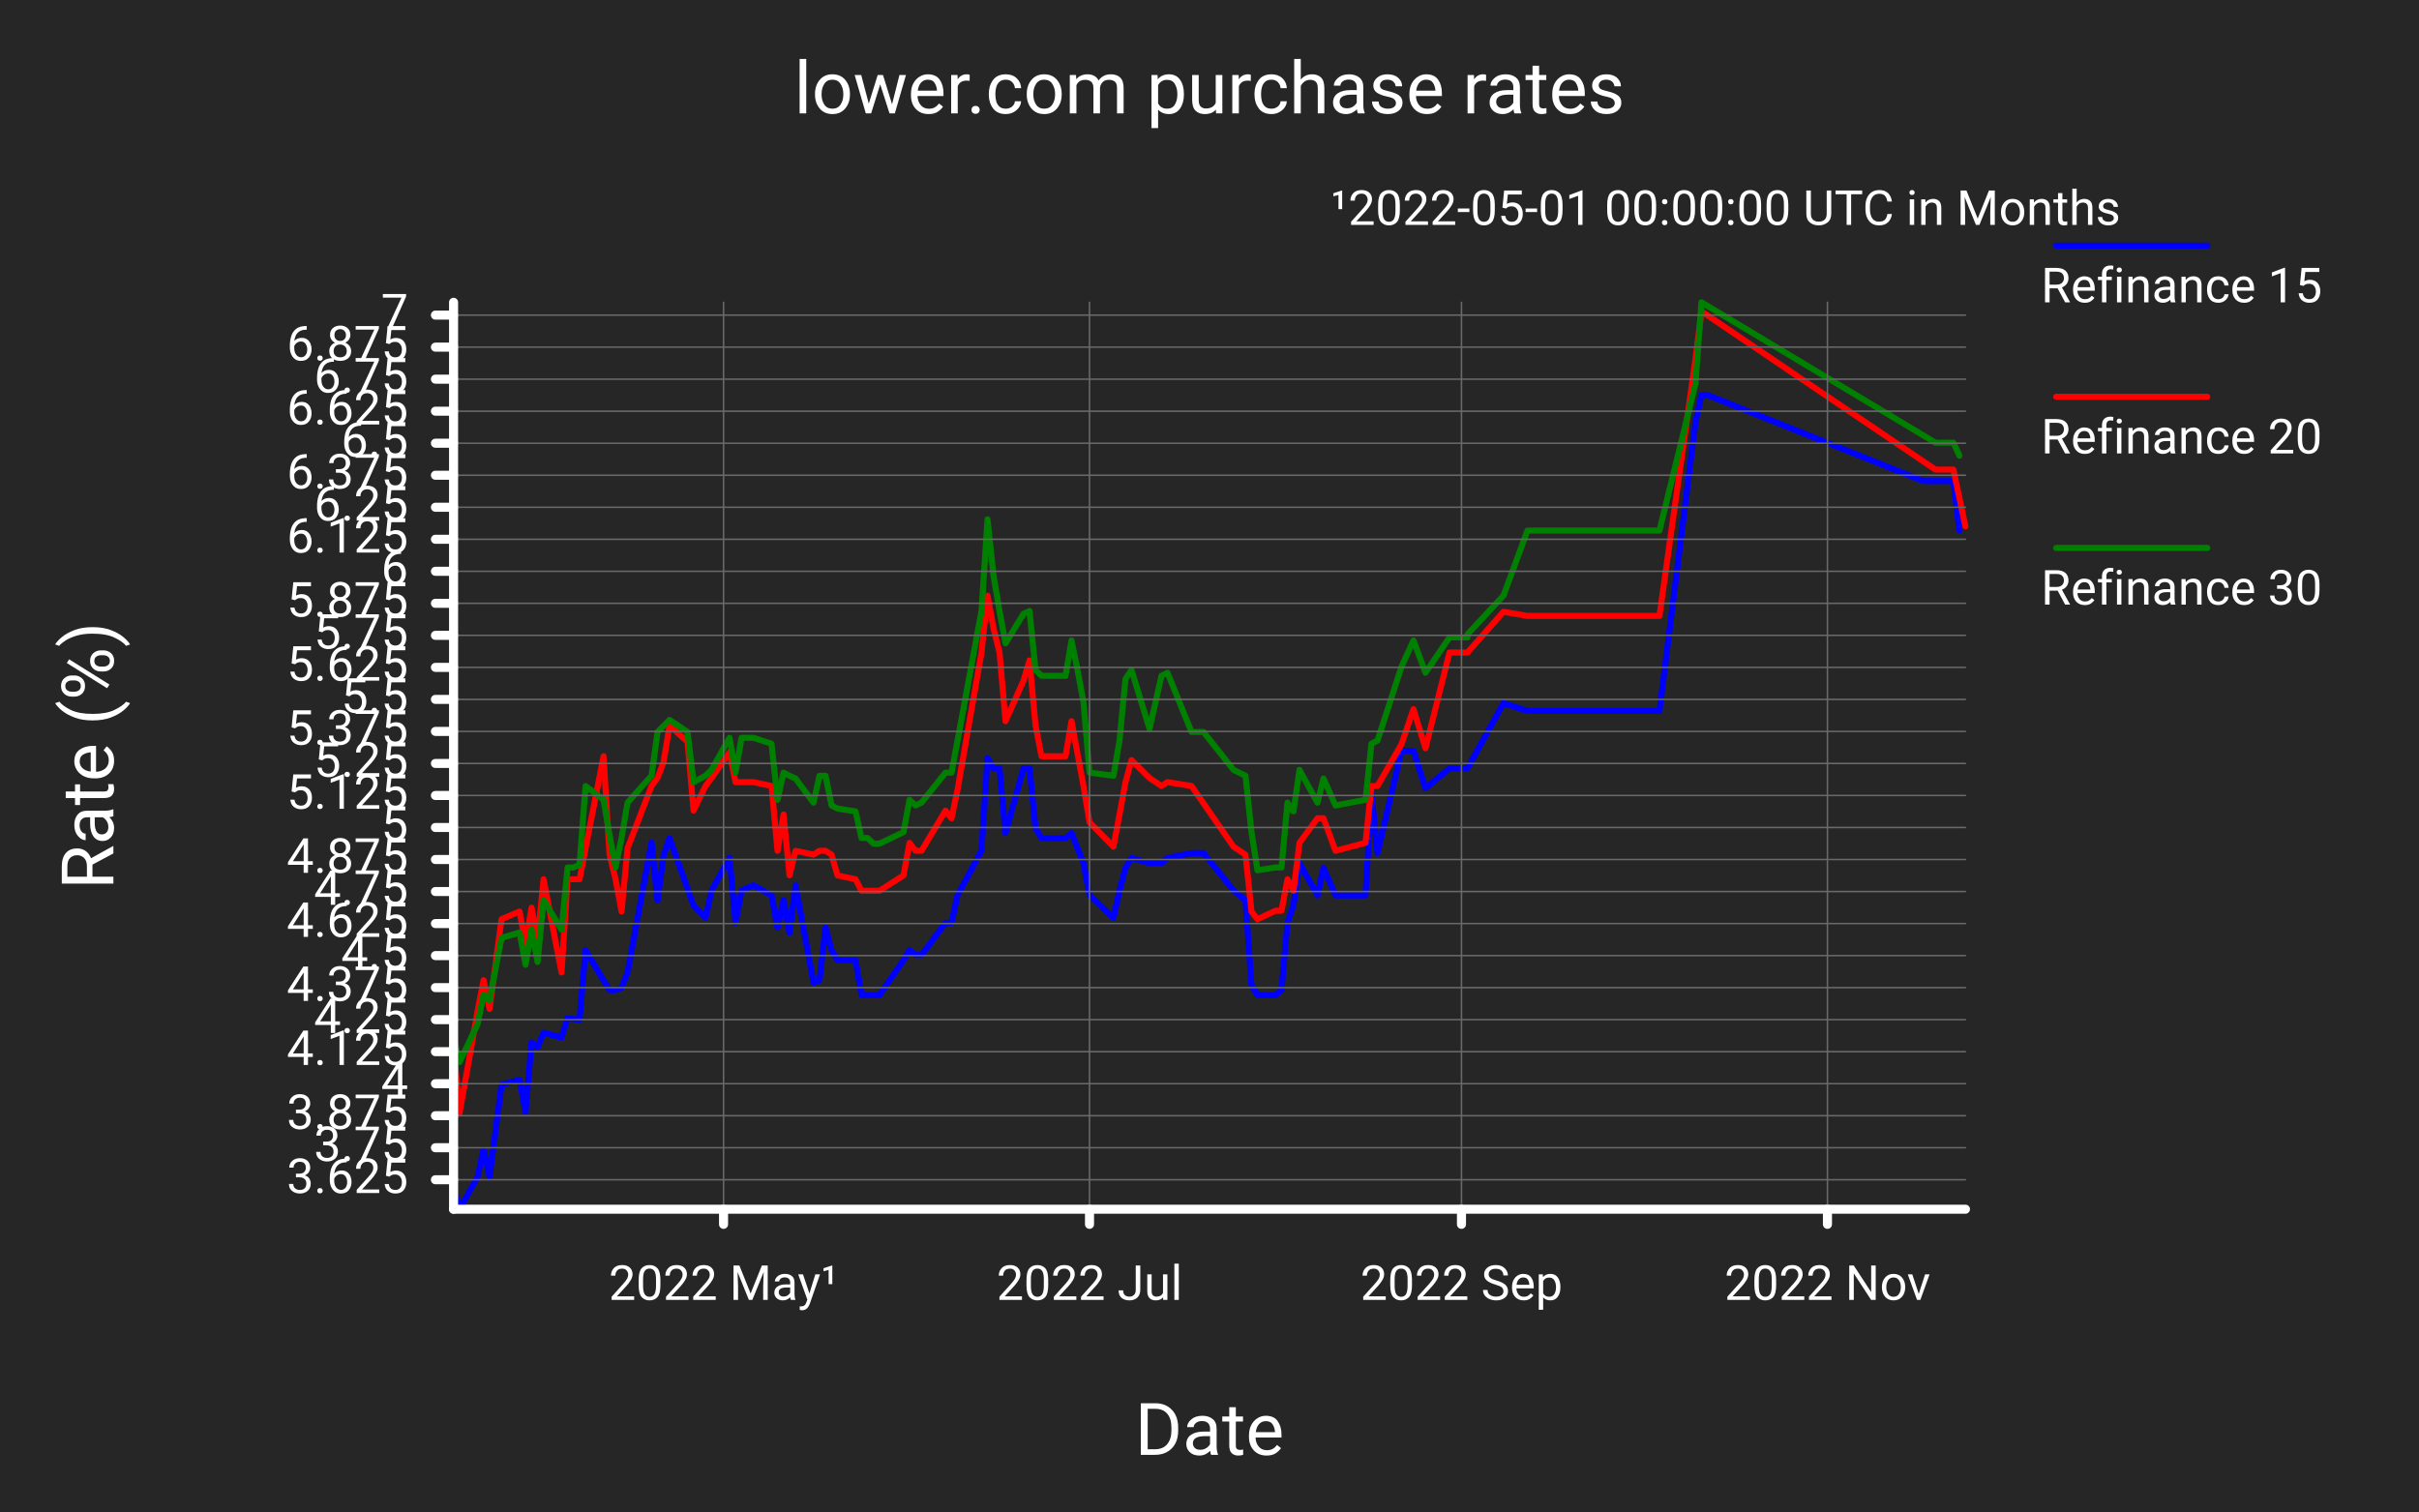
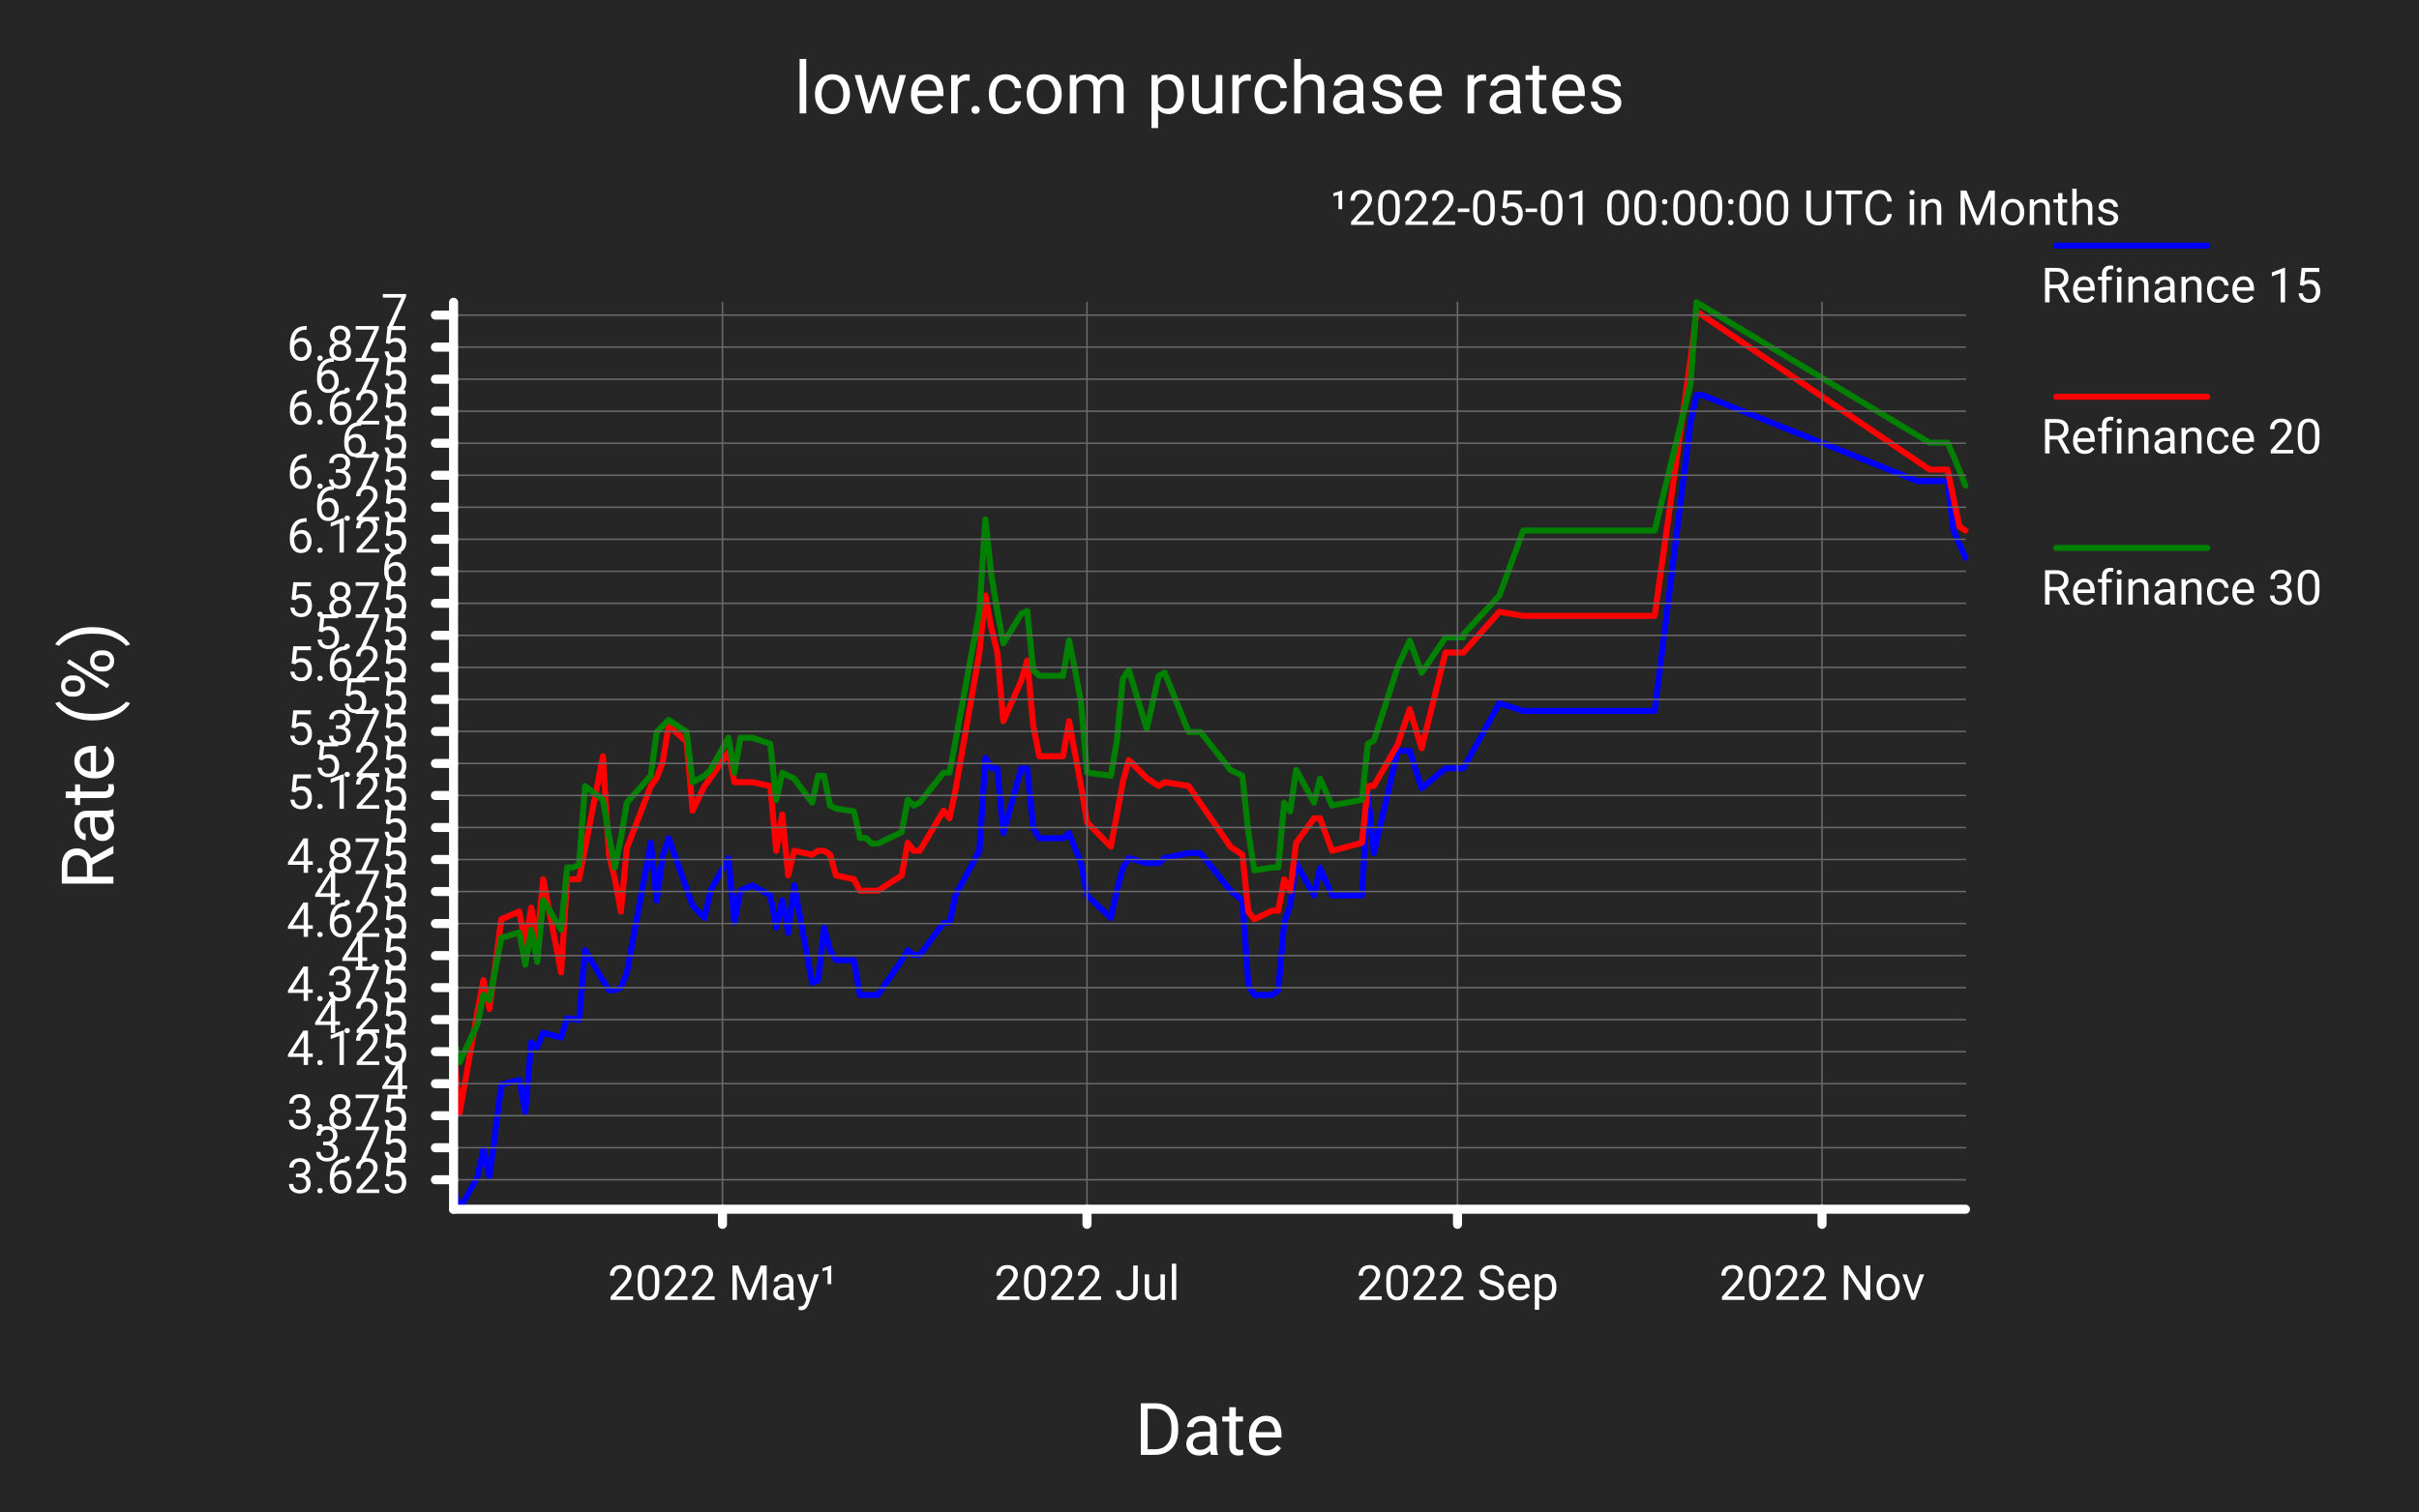
<svg xmlns="http://www.w3.org/2000/svg" class="poloto" width="800" height="500" viewBox="0 0 800 500">
  <style>.poloto{stroke-linecap:round;stroke-linejoin:round;font-family:Roboto,sans-serif;font-size:16px;}.poloto_background{fill:#262626;}.poloto_scatter{stroke-width:7}.poloto_tick_line{stroke:dimgray;stroke-width:0.5}.poloto_line{stroke-width:2}.poloto_text{fill: white;}.poloto_axis_lines{stroke: white;stroke-width:3;fill:none;stroke-dasharray:none}.poloto_title{font-size:24px;dominant-baseline:start;text-anchor:middle;}.poloto_xname{font-size:24px;dominant-baseline:start;text-anchor:middle;}.poloto_yname{font-size:24px;dominant-baseline:start;text-anchor:middle;}.poloto0stroke{stroke:blue;}.poloto1stroke{stroke:red;}.poloto2stroke{stroke:green;}.poloto3stroke{stroke:gold;}.poloto4stroke{stroke:aqua;}.poloto5stroke{stroke:lime;}.poloto6stroke{stroke:orange;}.poloto7stroke{stroke:chocolate;}.poloto0fill{fill:blue;}.poloto1fill{fill:red;}.poloto2fill{fill:green;}.poloto3fill{fill:gold;}.poloto4fill{fill:aqua;}.poloto5fill{fill:lime;}.poloto6fill{fill:orange;}.poloto7fill{fill:chocolate;}</style>
  <circle r="1e5" class="poloto_background" />
  <text class="poloto_text poloto_legend_text" x="675" y="100">Refinance 15</text>
  <line class="poloto_line poloto_legend_icon poloto0stroke poloto0legend" stroke="black" x1="680" x2="730" y1="81.25" y2="81.25" />
-   <path class="poloto_line poloto0stroke" fill="none" stroke="black" d=" M 150.00 392.46 L 151.98 400.00 L 157.94 389.32 L 159.92 380.17 L 161.90 389.32 L 161.90 389.32 L 165.87 358.81 L 171.83 357.20 L 173.81 367.88 L 175.79 344.83 L 177.78 346.44 L 179.76 341.61 L 185.71 343.22 L 187.70 336.78 L 187.70 336.78 L 191.67 337.37 L 193.65 314.32 L 199.60 324.32 L 201.59 327.54 L 203.57 327.54 L 205.56 326.69 L 207.54 321.78 L 215.48 278.73 L 217.46 297.88 L 219.44 283.05 L 221.43 277.29 L 221.43 277.29 L 229.37 299.58 L 233.33 303.64 L 235.32 294.58 L 241.27 283.81 L 243.25 305.25 L 245.24 294.58 L 245.24 294.58 L 249.21 292.88 L 255.16 296.19 L 257.14 306.86 L 257.14 306.86 L 259.13 297.80 L 261.11 308.56 L 263.10 292.88 L 269.05 325.08 L 271.03 324.32 L 273.02 306.86 L 273.02 306.86 L 275.00 314.32 L 276.98 317.63 L 282.94 317.63 L 284.92 329.15 L 286.90 329.15 L 288.89 329.15 L 290.87 329.15 L 298.81 317.63 L 300.79 314.32 L 302.78 315.93 L 304.76 315.93 L 304.76 315.93 L 312.70 305.25 L 314.68 305.25 L 316.67 296.19 L 324.60 281.36 L 326.59 250.76 L 328.57 254.15 L 330.56 254.15 L 332.54 275.59 L 338.49 254.15 L 340.48 254.15 L 342.46 273.90 L 344.44 277.29 L 352.38 277.29 L 354.37 275.59 L 356.35 280.59 L 358.33 285.51 L 360.32 296.19 L 368.25 303.64 L 370.24 294.58 L 372.22 287.12 L 374.21 283.81 L 380.16 285.51 L 384.13 285.51 L 386.11 283.81 L 394.05 282.20 L 394.05 282.20 L 394.05 282.20 L 394.05 282.20 L 394.05 282.20 L 394.05 282.20 L 398.02 282.20 L 398.02 282.20 L 398.02 282.20 L 398.02 282.20 L 398.02 282.20 L 398.02 282.20 L 407.94 294.58 L 411.90 297.80 L 413.89 325.93 L 415.87 329.15 L 421.83 329.15 L 423.81 327.54 L 425.79 305.25 L 427.78 299.49 L 429.76 285.51 L 435.71 296.19 L 435.71 296.19 L 437.70 287.12 L 441.67 296.19 L 441.67 296.19 L 451.59 296.19 L 453.57 262.46 L 455.56 282.20 L 463.49 248.39 L 467.46 248.39 L 467.46 248.39 L 471.43 260.76 L 479.37 254.15 L 479.37 254.15 L 479.37 254.15 L 479.37 254.15 L 479.37 254.15 L 479.37 254.15 L 479.37 254.15 L 479.37 254.15 L 479.37 254.15 L 485.32 254.15 L 497.22 232.63 L 505.16 235.17 L 505.16 235.17 L 511.11 235.17 L 519.05 235.17 L 521.03 235.17 L 521.03 235.17 L 521.03 235.17 L 521.03 235.17 L 521.03 235.17 L 546.83 235.17 L 548.81 235.17 L 560.71 139.75 L 562.70 130.68 L 564.68 130.68 L 636.11 159.15 L 644.05 159.15 L 646.03 159.15 L 648.02 175.51" />
+   <path class="poloto_line poloto0stroke" fill="none" stroke="black" d=" M 150.00 392.46 L 151.98 400.00 L 157.91 389.32 L 159.88 380.17 L 161.86 389.32 L 161.86 389.32 L 165.81 358.81 L 171.74 357.20 L 173.72 367.88 L 175.69 344.83 L 177.67 346.44 L 179.64 341.61 L 185.57 343.22 L 187.55 336.78 L 187.55 336.78 L 191.50 337.37 L 193.48 314.32 L 199.41 324.32 L 201.38 327.54 L 203.36 327.54 L 205.34 326.69 L 207.31 321.78 L 215.22 278.73 L 217.19 297.88 L 219.17 283.05 L 221.15 277.29 L 221.15 277.29 L 229.05 299.58 L 233.00 303.64 L 234.98 294.58 L 240.91 283.81 L 242.89 305.25 L 244.86 294.58 L 244.86 294.58 L 248.81 292.88 L 254.74 296.19 L 256.72 306.86 L 256.72 306.86 L 258.70 297.80 L 260.67 308.56 L 262.65 292.88 L 268.58 325.08 L 270.55 324.32 L 272.53 306.86 L 272.53 306.86 L 274.51 314.32 L 276.48 317.63 L 282.41 317.63 L 284.39 329.15 L 286.36 329.15 L 288.34 329.15 L 290.32 329.15 L 298.22 317.63 L 300.20 314.32 L 302.17 315.93 L 304.15 315.93 L 304.15 315.93 L 312.06 305.25 L 314.03 305.25 L 316.01 296.19 L 323.91 281.36 L 325.89 250.76 L 327.87 254.15 L 329.84 254.15 L 331.82 275.59 L 337.75 254.15 L 339.72 254.15 L 341.70 273.90 L 343.68 277.29 L 351.58 277.29 L 353.56 275.59 L 355.53 280.59 L 357.51 285.51 L 359.49 296.19 L 367.39 303.64 L 369.37 294.58 L 371.34 287.12 L 373.32 283.81 L 379.25 285.51 L 383.20 285.51 L 385.18 283.81 L 393.08 282.20 L 393.08 282.20 L 393.08 282.20 L 393.08 282.20 L 393.08 282.20 L 393.08 282.20 L 397.04 282.20 L 397.04 282.20 L 397.04 282.20 L 397.04 282.20 L 397.04 282.20 L 397.04 282.20 L 406.92 294.58 L 410.87 297.80 L 412.85 325.93 L 414.82 329.15 L 420.75 329.15 L 422.73 327.54 L 424.70 305.25 L 426.68 299.49 L 428.66 285.51 L 434.58 296.19 L 434.58 296.19 L 436.56 287.12 L 440.51 296.19 L 440.51 296.19 L 450.40 296.19 L 452.37 262.46 L 454.35 282.20 L 462.25 248.39 L 466.21 248.39 L 466.21 248.39 L 470.16 260.76 L 478.06 254.15 L 478.06 254.15 L 478.06 254.15 L 478.06 254.15 L 478.06 254.15 L 478.06 254.15 L 478.06 254.15 L 478.06 254.15 L 478.06 254.15 L 483.99 254.15 L 495.85 232.63 L 503.75 235.17 L 503.75 235.17 L 509.68 235.17 L 517.59 235.17 L 519.57 235.17 L 519.57 235.17 L 519.57 235.17 L 519.57 235.17 L 519.57 235.17 L 545.26 235.17 L 547.23 235.17 L 559.09 139.75 L 561.07 130.68 L 563.04 130.68 L 634.19 159.15 L 642.09 159.15 L 644.07 159.15 L 646.05 175.51 L 650.00 184.49" />
  <text class="poloto_text poloto_legend_text" x="675" y="150">Refinance 20</text>
  <line class="poloto_line poloto_legend_icon poloto1stroke poloto1legend" stroke="black" x1="680" x2="730" y1="131.25" y2="131.25" />
-   <path class="poloto_line poloto1stroke" fill="none" stroke="black" d=" M 150.00 345.68 L 151.98 368.31 L 157.94 334.58 L 159.92 324.24 L 161.90 333.73 L 161.90 333.73 L 165.87 304.07 L 171.83 301.53 L 173.81 312.29 L 175.79 300.25 L 177.78 311.02 L 179.76 290.85 L 185.71 321.69 L 187.70 290.85 L 187.70 290.85 L 191.67 290.85 L 191.67 290.85 L 199.60 250.17 L 201.59 282.71 L 203.57 290.85 L 205.56 301.53 L 207.54 280.59 L 215.48 260.00 L 217.46 257.37 L 219.44 252.12 L 221.43 240.08 L 227.38 245.34 L 229.37 268.14 L 233.33 260.00 L 235.32 257.37 L 241.27 248.81 L 243.25 258.73 L 245.24 258.73 L 245.24 258.73 L 249.21 258.73 L 255.16 260.00 L 257.14 281.44 L 257.14 281.44 L 259.13 269.41 L 261.11 289.58 L 263.10 281.44 L 269.05 282.71 L 271.03 281.44 L 273.02 281.44 L 273.02 281.44 L 275.00 282.71 L 276.98 289.58 L 282.94 290.85 L 284.92 294.66 L 286.90 294.66 L 288.89 294.66 L 290.87 294.66 L 298.81 289.58 L 300.79 278.81 L 302.78 281.44 L 304.76 281.44 L 304.76 281.44 L 312.70 268.14 L 314.68 270.68 L 316.67 261.27 L 324.60 215.85 L 326.59 197.03 L 328.57 207.80 L 330.56 215.85 L 332.54 238.56 L 338.49 225.17 L 340.48 218.47 L 342.46 239.92 L 344.44 250.17 L 352.38 250.17 L 354.37 238.56 L 356.35 249.32 L 358.33 260.00 L 360.32 272.03 L 368.25 280.08 L 370.24 269.41 L 372.22 258.73 L 374.21 251.44 L 380.16 257.37 L 384.13 260.00 L 386.11 258.73 L 394.05 260.00 L 394.05 260.00 L 394.05 260.00 L 394.05 260.00 L 394.05 260.00 L 394.05 260.00 L 394.05 260.00 L 394.05 260.00 L 394.05 260.00 L 394.05 260.00 L 394.05 260.00 L 394.05 260.00 L 407.94 280.08 L 411.90 282.71 L 413.89 301.53 L 415.87 304.07 L 421.83 301.27 L 423.81 301.27 L 425.79 290.85 L 427.78 294.66 L 429.76 278.81 L 435.71 270.68 L 435.71 270.68 L 437.70 270.68 L 441.67 281.44 L 441.67 281.44 L 451.59 278.81 L 453.57 260.00 L 455.56 260.00 L 463.49 246.19 L 467.46 234.58 L 467.46 234.58 L 471.43 247.54 L 479.37 215.85 L 479.37 215.85 L 479.37 215.85 L 479.37 215.85 L 479.37 215.85 L 479.37 215.85 L 479.37 215.85 L 479.37 215.85 L 479.37 215.85 L 485.32 215.85 L 497.22 202.37 L 505.16 203.73 L 509.13 203.73 L 511.11 203.73 L 511.11 203.73 L 521.03 203.73 L 523.02 203.73 L 523.02 203.73 L 523.02 203.73 L 523.02 203.73 L 546.83 203.73 L 548.81 203.73 L 560.71 118.81 L 562.70 102.97 L 562.70 102.97 L 640.08 155.34 L 644.05 155.34 L 646.03 155.34 L 650.00 174.15" />
+   <path class="poloto_line poloto1stroke" fill="none" stroke="black" d=" M 150.00 345.68 L 151.98 368.31 L 157.91 334.58 L 159.88 324.24 L 161.86 333.73 L 161.86 333.73 L 165.81 304.07 L 171.74 301.53 L 173.72 312.29 L 175.69 300.25 L 177.67 311.02 L 179.64 290.85 L 185.57 321.69 L 187.55 290.85 L 187.55 290.85 L 191.50 290.85 L 191.50 290.85 L 199.41 250.17 L 201.38 282.71 L 203.36 290.85 L 205.34 301.53 L 207.31 280.59 L 215.22 260.00 L 217.19 257.37 L 219.17 252.12 L 221.15 240.08 L 227.08 245.34 L 229.05 268.14 L 233.00 260.00 L 234.98 257.37 L 240.91 248.81 L 242.89 258.73 L 244.86 258.73 L 244.86 258.73 L 248.81 258.73 L 254.74 260.00 L 256.72 281.44 L 256.72 281.44 L 258.70 269.41 L 260.67 289.58 L 262.65 281.44 L 268.58 282.71 L 270.55 281.44 L 272.53 281.44 L 272.53 281.44 L 274.51 282.71 L 276.48 289.58 L 282.41 290.85 L 284.39 294.66 L 286.36 294.66 L 288.34 294.66 L 290.32 294.66 L 298.22 289.58 L 300.20 278.81 L 302.17 281.44 L 304.15 281.44 L 304.15 281.44 L 312.06 268.14 L 314.03 270.68 L 316.01 261.27 L 323.91 215.85 L 325.89 197.03 L 327.87 207.80 L 329.84 215.85 L 331.82 238.56 L 337.75 225.17 L 339.72 218.47 L 341.70 239.92 L 343.68 250.17 L 351.58 250.17 L 353.56 238.56 L 355.53 249.32 L 357.51 260.00 L 359.49 272.03 L 367.39 280.08 L 369.37 269.41 L 371.34 258.73 L 373.32 251.44 L 379.25 257.37 L 383.20 260.00 L 385.18 258.73 L 393.08 260.00 L 393.08 260.00 L 393.08 260.00 L 393.08 260.00 L 393.08 260.00 L 393.08 260.00 L 393.08 260.00 L 393.08 260.00 L 393.08 260.00 L 393.08 260.00 L 393.08 260.00 L 393.08 260.00 L 406.92 280.08 L 410.87 282.71 L 412.85 301.53 L 414.82 304.07 L 420.75 301.27 L 422.73 301.27 L 424.70 290.85 L 426.68 294.66 L 428.66 278.81 L 434.58 270.68 L 434.58 270.68 L 436.56 270.68 L 440.51 281.44 L 440.51 281.44 L 450.40 278.81 L 452.37 260.00 L 454.35 260.00 L 462.25 246.19 L 466.21 234.58 L 466.21 234.58 L 470.16 247.54 L 478.06 215.85 L 478.06 215.85 L 478.06 215.85 L 478.06 215.85 L 478.06 215.85 L 478.06 215.85 L 478.06 215.85 L 478.06 215.85 L 478.06 215.85 L 483.99 215.85 L 495.85 202.37 L 503.75 203.73 L 507.71 203.73 L 509.68 203.73 L 509.68 203.73 L 519.57 203.73 L 521.54 203.73 L 521.54 203.73 L 521.54 203.73 L 521.54 203.73 L 545.26 203.73 L 547.23 203.73 L 559.09 118.81 L 561.07 102.97 L 561.07 102.97 L 638.14 155.34 L 642.09 155.34 L 644.07 155.34 L 648.02 174.15 L 650.00 175.51" />
  <text class="poloto_text poloto_legend_text" x="675" y="200">Refinance 30</text>
  <line class="poloto_line poloto_legend_icon poloto2stroke poloto2legend" stroke="black" x1="680" x2="730" y1="181.25" y2="181.25" />
-   <path class="poloto_line poloto2stroke" fill="none" stroke="black" d=" M 150.00 343.31 L 151.98 351.36 L 157.94 338.81 L 159.92 328.98 L 161.90 330.85 L 161.90 330.85 L 165.87 310.25 L 171.83 308.47 L 173.81 319.15 L 175.79 307.54 L 177.78 318.22 L 179.76 297.71 L 185.71 307.54 L 187.70 286.95 L 189.68 286.95 L 191.67 286.02 L 193.65 260.00 L 199.60 264.58 L 201.59 276.27 L 203.57 286.95 L 205.56 277.20 L 207.54 265.51 L 215.48 256.61 L 217.46 242.12 L 219.44 240.17 L 221.43 238.14 L 227.38 242.12 L 229.37 258.73 L 233.33 256.61 L 235.32 254.66 L 241.27 244.07 L 243.25 255.59 L 245.24 244.07 L 245.24 244.07 L 249.21 244.07 L 255.16 246.02 L 257.14 264.58 L 257.14 264.58 L 259.13 255.59 L 261.11 256.61 L 263.10 257.54 L 269.05 265.51 L 271.03 256.61 L 273.02 256.61 L 273.02 256.61 L 275.00 266.44 L 276.98 267.46 L 282.94 268.39 L 284.92 277.20 L 286.90 277.20 L 288.89 279.07 L 290.87 279.07 L 298.81 275.25 L 300.79 264.58 L 302.78 266.44 L 304.76 265.51 L 304.76 265.51 L 312.70 255.59 L 314.68 255.59 L 316.67 245.00 L 324.60 202.12 L 326.59 171.78 L 328.57 190.34 L 330.56 202.12 L 332.54 212.80 L 338.49 203.05 L 340.48 202.12 L 342.46 221.61 L 344.44 223.56 L 352.38 223.56 L 354.37 211.86 L 356.35 221.61 L 358.33 232.29 L 360.32 255.59 L 368.25 256.61 L 370.24 245.00 L 372.22 224.58 L 374.21 221.61 L 380.16 241.10 L 384.13 223.56 L 386.11 222.54 L 394.05 242.12 L 394.05 242.12 L 394.05 242.12 L 394.05 242.12 L 394.05 242.12 L 394.05 242.12 L 398.02 242.12 L 398.02 242.12 L 398.02 242.12 L 398.02 242.12 L 398.02 242.12 L 398.02 242.12 L 407.94 254.66 L 411.90 256.61 L 413.89 275.25 L 415.87 287.88 L 421.83 286.95 L 423.81 286.95 L 425.79 265.51 L 427.78 268.39 L 429.76 254.66 L 435.71 265.51 L 435.71 265.51 L 437.70 257.54 L 441.67 266.44 L 441.67 266.44 L 451.59 264.58 L 453.57 246.02 L 455.56 245.00 L 463.49 220.59 L 467.46 211.86 L 467.46 211.86 L 471.43 222.54 L 479.37 210.85 L 479.37 210.85 L 479.37 210.85 L 479.37 210.85 L 479.37 210.85 L 479.37 210.85 L 479.37 210.85 L 479.37 210.85 L 485.32 210.85 L 485.32 209.83 L 497.22 197.03 L 505.16 175.51 L 505.16 175.51 L 511.11 175.51 L 511.11 175.51 L 521.03 175.51 L 523.02 175.51 L 523.02 175.51 L 523.02 175.51 L 523.02 175.51 L 546.83 175.51 L 548.81 175.51 L 560.71 127.03 L 562.70 100.00 L 562.70 100.00 L 640.08 146.44 L 644.05 146.44 L 646.03 146.44 L 648.02 150.76" />
+   <path class="poloto_line poloto2stroke" fill="none" stroke="black" d=" M 150.00 343.31 L 151.98 351.36 L 157.91 338.81 L 159.88 328.98 L 161.86 330.85 L 161.86 330.85 L 165.81 310.25 L 171.74 308.47 L 173.72 319.15 L 175.69 307.54 L 177.67 318.22 L 179.64 297.71 L 185.57 307.54 L 187.55 286.95 L 189.53 286.95 L 191.50 286.02 L 193.48 260.00 L 199.41 264.58 L 201.38 276.27 L 203.36 286.95 L 205.34 277.20 L 207.31 265.51 L 215.22 256.61 L 217.19 242.12 L 219.17 240.17 L 221.15 238.14 L 227.08 242.12 L 229.05 258.73 L 233.00 256.61 L 234.98 254.66 L 240.91 244.07 L 242.89 255.59 L 244.86 244.07 L 244.86 244.07 L 248.81 244.07 L 254.74 246.02 L 256.72 264.58 L 256.72 264.58 L 258.70 255.59 L 260.67 256.61 L 262.65 257.54 L 268.58 265.51 L 270.55 256.61 L 272.53 256.61 L 272.53 256.61 L 274.51 266.44 L 276.48 267.46 L 282.41 268.39 L 284.39 277.20 L 286.36 277.20 L 288.34 279.07 L 290.32 279.07 L 298.22 275.25 L 300.20 264.58 L 302.17 266.44 L 304.15 265.51 L 304.15 265.51 L 312.06 255.59 L 314.03 255.59 L 316.01 245.00 L 323.91 202.12 L 325.89 171.78 L 327.87 190.34 L 329.84 202.12 L 331.82 212.80 L 337.75 203.05 L 339.72 202.12 L 341.70 221.61 L 343.68 223.56 L 351.58 223.56 L 353.56 211.86 L 355.53 221.61 L 357.51 232.29 L 359.49 255.59 L 367.39 256.61 L 369.37 245.00 L 371.34 224.58 L 373.32 221.61 L 379.25 241.10 L 383.20 223.56 L 385.18 222.54 L 393.08 242.12 L 393.08 242.12 L 393.08 242.12 L 393.08 242.12 L 393.08 242.12 L 393.08 242.12 L 397.04 242.12 L 397.04 242.12 L 397.04 242.12 L 397.04 242.12 L 397.04 242.12 L 397.04 242.12 L 406.92 254.66 L 410.87 256.61 L 412.85 275.25 L 414.82 287.88 L 420.75 286.95 L 422.73 286.95 L 424.70 265.51 L 426.68 268.39 L 428.66 254.66 L 434.58 265.51 L 434.58 265.51 L 436.56 257.54 L 440.51 266.44 L 440.51 266.44 L 450.40 264.58 L 452.37 246.02 L 454.35 245.00 L 462.25 220.59 L 466.21 211.86 L 466.21 211.86 L 470.16 222.54 L 478.06 210.85 L 478.06 210.85 L 478.06 210.85 L 478.06 210.85 L 478.06 210.85 L 478.06 210.85 L 478.06 210.85 L 478.06 210.85 L 483.99 210.85 L 483.99 209.83 L 495.85 197.03 L 503.75 175.51 L 503.75 175.51 L 509.68 175.51 L 509.68 175.51 L 519.57 175.51 L 521.54 175.51 L 521.54 175.51 L 521.54 175.51 L 521.54 175.51 L 545.26 175.51 L 547.23 175.51 L 559.09 127.03 L 561.07 100.00 L 561.07 100.00 L 638.14 146.44 L 642.09 146.44 L 644.07 146.44 L 646.05 150.76 L 650.00 160.59" />
  <text class="poloto_labels poloto_text poloto_title" x="400" y="37.5">lower.com purchase rates</text>
  <text class="poloto_labels poloto_text poloto_xname" x="400" y="481.25">Date</text>
  <text class="poloto_labels poloto_text poloto_yname" transform="rotate(-90,37.5,250)" x="37.5" y="250">Rate (%)</text>
  <text class="poloto_tick_labels poloto_text" dominant-baseline="middle" text-anchor="start" x="150" y="70" />
  <line class="poloto_axis_lines" stroke="black" x1="150" x2="144" y1="390.254" y2="390.254" />
  <line class="poloto_tick_line" stroke="black" x1="150" x2="650" y1="390.254" y2="390.254" />
  <text class="poloto_tick_labels poloto_text" dominant-baseline="middle" text-anchor="end" x="135" y="390.254">3.625</text>
  <line class="poloto_axis_lines" stroke="black" x1="150" x2="144" y1="379.661" y2="379.661" />
  <line class="poloto_tick_line" stroke="black" x1="150" x2="650" y1="379.661" y2="379.661" />
  <text class="poloto_tick_labels poloto_text" dominant-baseline="middle" text-anchor="end" x="135" y="379.661">3.75</text>
  <line class="poloto_axis_lines" stroke="black" x1="150" x2="144" y1="369.068" y2="369.068" />
  <line class="poloto_tick_line" stroke="black" x1="150" x2="650" y1="369.068" y2="369.068" />
  <text class="poloto_tick_labels poloto_text" dominant-baseline="middle" text-anchor="end" x="135" y="369.068">3.875</text>
  <line class="poloto_axis_lines" stroke="black" x1="150" x2="144" y1="358.475" y2="358.475" />
  <line class="poloto_tick_line" stroke="black" x1="150" x2="650" y1="358.475" y2="358.475" />
  <text class="poloto_tick_labels poloto_text" dominant-baseline="middle" text-anchor="end" x="135" y="358.475">4</text>
  <line class="poloto_axis_lines" stroke="black" x1="150" x2="144" y1="347.881" y2="347.881" />
  <line class="poloto_tick_line" stroke="black" x1="150" x2="650" y1="347.881" y2="347.881" />
  <text class="poloto_tick_labels poloto_text" dominant-baseline="middle" text-anchor="end" x="135" y="347.881">4.125</text>
  <line class="poloto_axis_lines" stroke="black" x1="150" x2="144" y1="337.288" y2="337.288" />
  <line class="poloto_tick_line" stroke="black" x1="150" x2="650" y1="337.288" y2="337.288" />
  <text class="poloto_tick_labels poloto_text" dominant-baseline="middle" text-anchor="end" x="135" y="337.288">4.25</text>
  <line class="poloto_axis_lines" stroke="black" x1="150" x2="144" y1="326.695" y2="326.695" />
  <line class="poloto_tick_line" stroke="black" x1="150" x2="650" y1="326.695" y2="326.695" />
  <text class="poloto_tick_labels poloto_text" dominant-baseline="middle" text-anchor="end" x="135" y="326.695">4.375</text>
  <line class="poloto_axis_lines" stroke="black" x1="150" x2="144" y1="316.102" y2="316.102" />
  <line class="poloto_tick_line" stroke="black" x1="150" x2="650" y1="316.102" y2="316.102" />
  <text class="poloto_tick_labels poloto_text" dominant-baseline="middle" text-anchor="end" x="135" y="316.102">4.5</text>
  <line class="poloto_axis_lines" stroke="black" x1="150" x2="144" y1="305.508" y2="305.508" />
  <line class="poloto_tick_line" stroke="black" x1="150" x2="650" y1="305.508" y2="305.508" />
  <text class="poloto_tick_labels poloto_text" dominant-baseline="middle" text-anchor="end" x="135" y="305.508">4.625</text>
  <line class="poloto_axis_lines" stroke="black" x1="150" x2="144" y1="294.915" y2="294.915" />
  <line class="poloto_tick_line" stroke="black" x1="150" x2="650" y1="294.915" y2="294.915" />
  <text class="poloto_tick_labels poloto_text" dominant-baseline="middle" text-anchor="end" x="135" y="294.915">4.75</text>
  <line class="poloto_axis_lines" stroke="black" x1="150" x2="144" y1="284.322" y2="284.322" />
  <line class="poloto_tick_line" stroke="black" x1="150" x2="650" y1="284.322" y2="284.322" />
  <text class="poloto_tick_labels poloto_text" dominant-baseline="middle" text-anchor="end" x="135" y="284.322">4.875</text>
  <line class="poloto_axis_lines" stroke="black" x1="150" x2="144" y1="273.729" y2="273.729" />
  <line class="poloto_tick_line" stroke="black" x1="150" x2="650" y1="273.729" y2="273.729" />
  <text class="poloto_tick_labels poloto_text" dominant-baseline="middle" text-anchor="end" x="135" y="273.729">5</text>
  <line class="poloto_axis_lines" stroke="black" x1="150" x2="144" y1="263.136" y2="263.136" />
  <line class="poloto_tick_line" stroke="black" x1="150" x2="650" y1="263.136" y2="263.136" />
  <text class="poloto_tick_labels poloto_text" dominant-baseline="middle" text-anchor="end" x="135" y="263.136">5.125</text>
  <line class="poloto_axis_lines" stroke="black" x1="150" x2="144" y1="252.542" y2="252.542" />
  <line class="poloto_tick_line" stroke="black" x1="150" x2="650" y1="252.542" y2="252.542" />
  <text class="poloto_tick_labels poloto_text" dominant-baseline="middle" text-anchor="end" x="135" y="252.542">5.25</text>
  <line class="poloto_axis_lines" stroke="black" x1="150" x2="144" y1="241.949" y2="241.949" />
  <line class="poloto_tick_line" stroke="black" x1="150" x2="650" y1="241.949" y2="241.949" />
  <text class="poloto_tick_labels poloto_text" dominant-baseline="middle" text-anchor="end" x="135" y="241.949">5.375</text>
  <line class="poloto_axis_lines" stroke="black" x1="150" x2="144" y1="231.356" y2="231.356" />
  <line class="poloto_tick_line" stroke="black" x1="150" x2="650" y1="231.356" y2="231.356" />
  <text class="poloto_tick_labels poloto_text" dominant-baseline="middle" text-anchor="end" x="135" y="231.356">5.5</text>
  <line class="poloto_axis_lines" stroke="black" x1="150" x2="144" y1="220.763" y2="220.763" />
  <line class="poloto_tick_line" stroke="black" x1="150" x2="650" y1="220.763" y2="220.763" />
  <text class="poloto_tick_labels poloto_text" dominant-baseline="middle" text-anchor="end" x="135" y="220.763">5.625</text>
  <line class="poloto_axis_lines" stroke="black" x1="150" x2="144" y1="210.169" y2="210.169" />
  <line class="poloto_tick_line" stroke="black" x1="150" x2="650" y1="210.169" y2="210.169" />
  <text class="poloto_tick_labels poloto_text" dominant-baseline="middle" text-anchor="end" x="135" y="210.169">5.75</text>
  <line class="poloto_axis_lines" stroke="black" x1="150" x2="144" y1="199.576" y2="199.576" />
  <line class="poloto_tick_line" stroke="black" x1="150" x2="650" y1="199.576" y2="199.576" />
  <text class="poloto_tick_labels poloto_text" dominant-baseline="middle" text-anchor="end" x="135" y="199.576">5.875</text>
  <line class="poloto_axis_lines" stroke="black" x1="150" x2="144" y1="188.983" y2="188.983" />
  <line class="poloto_tick_line" stroke="black" x1="150" x2="650" y1="188.983" y2="188.983" />
  <text class="poloto_tick_labels poloto_text" dominant-baseline="middle" text-anchor="end" x="135" y="188.983">6</text>
  <line class="poloto_axis_lines" stroke="black" x1="150" x2="144" y1="178.39" y2="178.39" />
  <line class="poloto_tick_line" stroke="black" x1="150" x2="650" y1="178.39" y2="178.39" />
  <text class="poloto_tick_labels poloto_text" dominant-baseline="middle" text-anchor="end" x="135" y="178.39">6.125</text>
  <line class="poloto_axis_lines" stroke="black" x1="150" x2="144" y1="167.797" y2="167.797" />
  <line class="poloto_tick_line" stroke="black" x1="150" x2="650" y1="167.797" y2="167.797" />
  <text class="poloto_tick_labels poloto_text" dominant-baseline="middle" text-anchor="end" x="135" y="167.797">6.25</text>
  <line class="poloto_axis_lines" stroke="black" x1="150" x2="144" y1="157.203" y2="157.203" />
  <line class="poloto_tick_line" stroke="black" x1="150" x2="650" y1="157.203" y2="157.203" />
  <text class="poloto_tick_labels poloto_text" dominant-baseline="middle" text-anchor="end" x="135" y="157.203">6.375</text>
  <line class="poloto_axis_lines" stroke="black" x1="150" x2="144" y1="146.61" y2="146.61" />
  <line class="poloto_tick_line" stroke="black" x1="150" x2="650" y1="146.61" y2="146.61" />
  <text class="poloto_tick_labels poloto_text" dominant-baseline="middle" text-anchor="end" x="135" y="146.61">6.5</text>
  <line class="poloto_axis_lines" stroke="black" x1="150" x2="144" y1="136.017" y2="136.017" />
  <line class="poloto_tick_line" stroke="black" x1="150" x2="650" y1="136.017" y2="136.017" />
  <text class="poloto_tick_labels poloto_text" dominant-baseline="middle" text-anchor="end" x="135" y="136.017">6.625</text>
  <line class="poloto_axis_lines" stroke="black" x1="150" x2="144" y1="125.424" y2="125.424" />
  <line class="poloto_tick_line" stroke="black" x1="150" x2="650" y1="125.424" y2="125.424" />
  <text class="poloto_tick_labels poloto_text" dominant-baseline="middle" text-anchor="end" x="135" y="125.424">6.75</text>
  <line class="poloto_axis_lines" stroke="black" x1="150" x2="144" y1="114.831" y2="114.831" />
  <line class="poloto_tick_line" stroke="black" x1="150" x2="650" y1="114.831" y2="114.831" />
  <text class="poloto_tick_labels poloto_text" dominant-baseline="middle" text-anchor="end" x="135" y="114.831">6.875</text>
  <line class="poloto_axis_lines" stroke="black" x1="150" x2="144" y1="104.237" y2="104.237" />
  <line class="poloto_tick_line" stroke="black" x1="150" x2="650" y1="104.237" y2="104.237" />
  <text class="poloto_tick_labels poloto_text" dominant-baseline="middle" text-anchor="end" x="135" y="104.237">7</text>
  <text class="poloto_tick_labels poloto_text" dominant-baseline="middle" text-anchor="start" x="440" y="70">¹2022-05-01 00:00:00 UTC in Months</text>
-   <line class="poloto_axis_lines" stroke="black" x1="239.286" x2="239.286" y1="400" y2="405" />
-   <line class="poloto_tick_line" stroke="black" x1="239.286" x2="239.286" y1="400" y2="100" />
-   <text class="poloto_tick_labels poloto_text" dominant-baseline="start" text-anchor="middle" x="239.286" y="430">2022 May¹</text>
-   <line class="poloto_axis_lines" stroke="black" x1="360.317" x2="360.317" y1="400" y2="405" />
-   <line class="poloto_tick_line" stroke="black" x1="360.317" x2="360.317" y1="400" y2="100" />
-   <text class="poloto_tick_labels poloto_text" dominant-baseline="start" text-anchor="middle" x="360.317" y="430">2022 Jul</text>
-   <line class="poloto_axis_lines" stroke="black" x1="483.333" x2="483.333" y1="400" y2="405" />
-   <line class="poloto_tick_line" stroke="black" x1="483.333" x2="483.333" y1="400" y2="100" />
-   <text class="poloto_tick_labels poloto_text" dominant-baseline="start" text-anchor="middle" x="483.333" y="430">2022 Sep</text>
-   <line class="poloto_axis_lines" stroke="black" x1="604.365" x2="604.365" y1="400" y2="405" />
-   <line class="poloto_tick_line" stroke="black" x1="604.365" x2="604.365" y1="400" y2="100" />
-   <text class="poloto_tick_labels poloto_text" dominant-baseline="start" text-anchor="middle" x="604.365" y="430">2022 Nov</text>
+   <line class="poloto_axis_lines" stroke="black" x1="238.933" x2="238.933" y1="400" y2="405" />
+   <line class="poloto_tick_line" stroke="black" x1="238.933" x2="238.933" y1="400" y2="100" />
+   <text class="poloto_tick_labels poloto_text" dominant-baseline="start" text-anchor="middle" x="238.933" y="430">2022 May¹</text>
+   <line class="poloto_axis_lines" stroke="black" x1="359.486" x2="359.486" y1="400" y2="405" />
+   <line class="poloto_tick_line" stroke="black" x1="359.486" x2="359.486" y1="400" y2="100" />
+   <text class="poloto_tick_labels poloto_text" dominant-baseline="start" text-anchor="middle" x="359.486" y="430">2022 Jul</text>
+   <line class="poloto_axis_lines" stroke="black" x1="482.016" x2="482.016" y1="400" y2="405" />
+   <line class="poloto_tick_line" stroke="black" x1="482.016" x2="482.016" y1="400" y2="100" />
+   <text class="poloto_tick_labels poloto_text" dominant-baseline="start" text-anchor="middle" x="482.016" y="430">2022 Sep</text>
+   <line class="poloto_axis_lines" stroke="black" x1="602.569" x2="602.569" y1="400" y2="405" />
+   <line class="poloto_tick_line" stroke="black" x1="602.569" x2="602.569" y1="400" y2="100" />
+   <text class="poloto_tick_labels poloto_text" dominant-baseline="start" text-anchor="middle" x="602.569" y="430">2022 Nov</text>
  <path stroke="black" fill="none" class="poloto_axis_lines" d=" M 150 400 L 650 400" />
  <path stroke="black" fill="none" class="poloto_axis_lines" d=" M 150 400 L 150 100" />
</svg>
